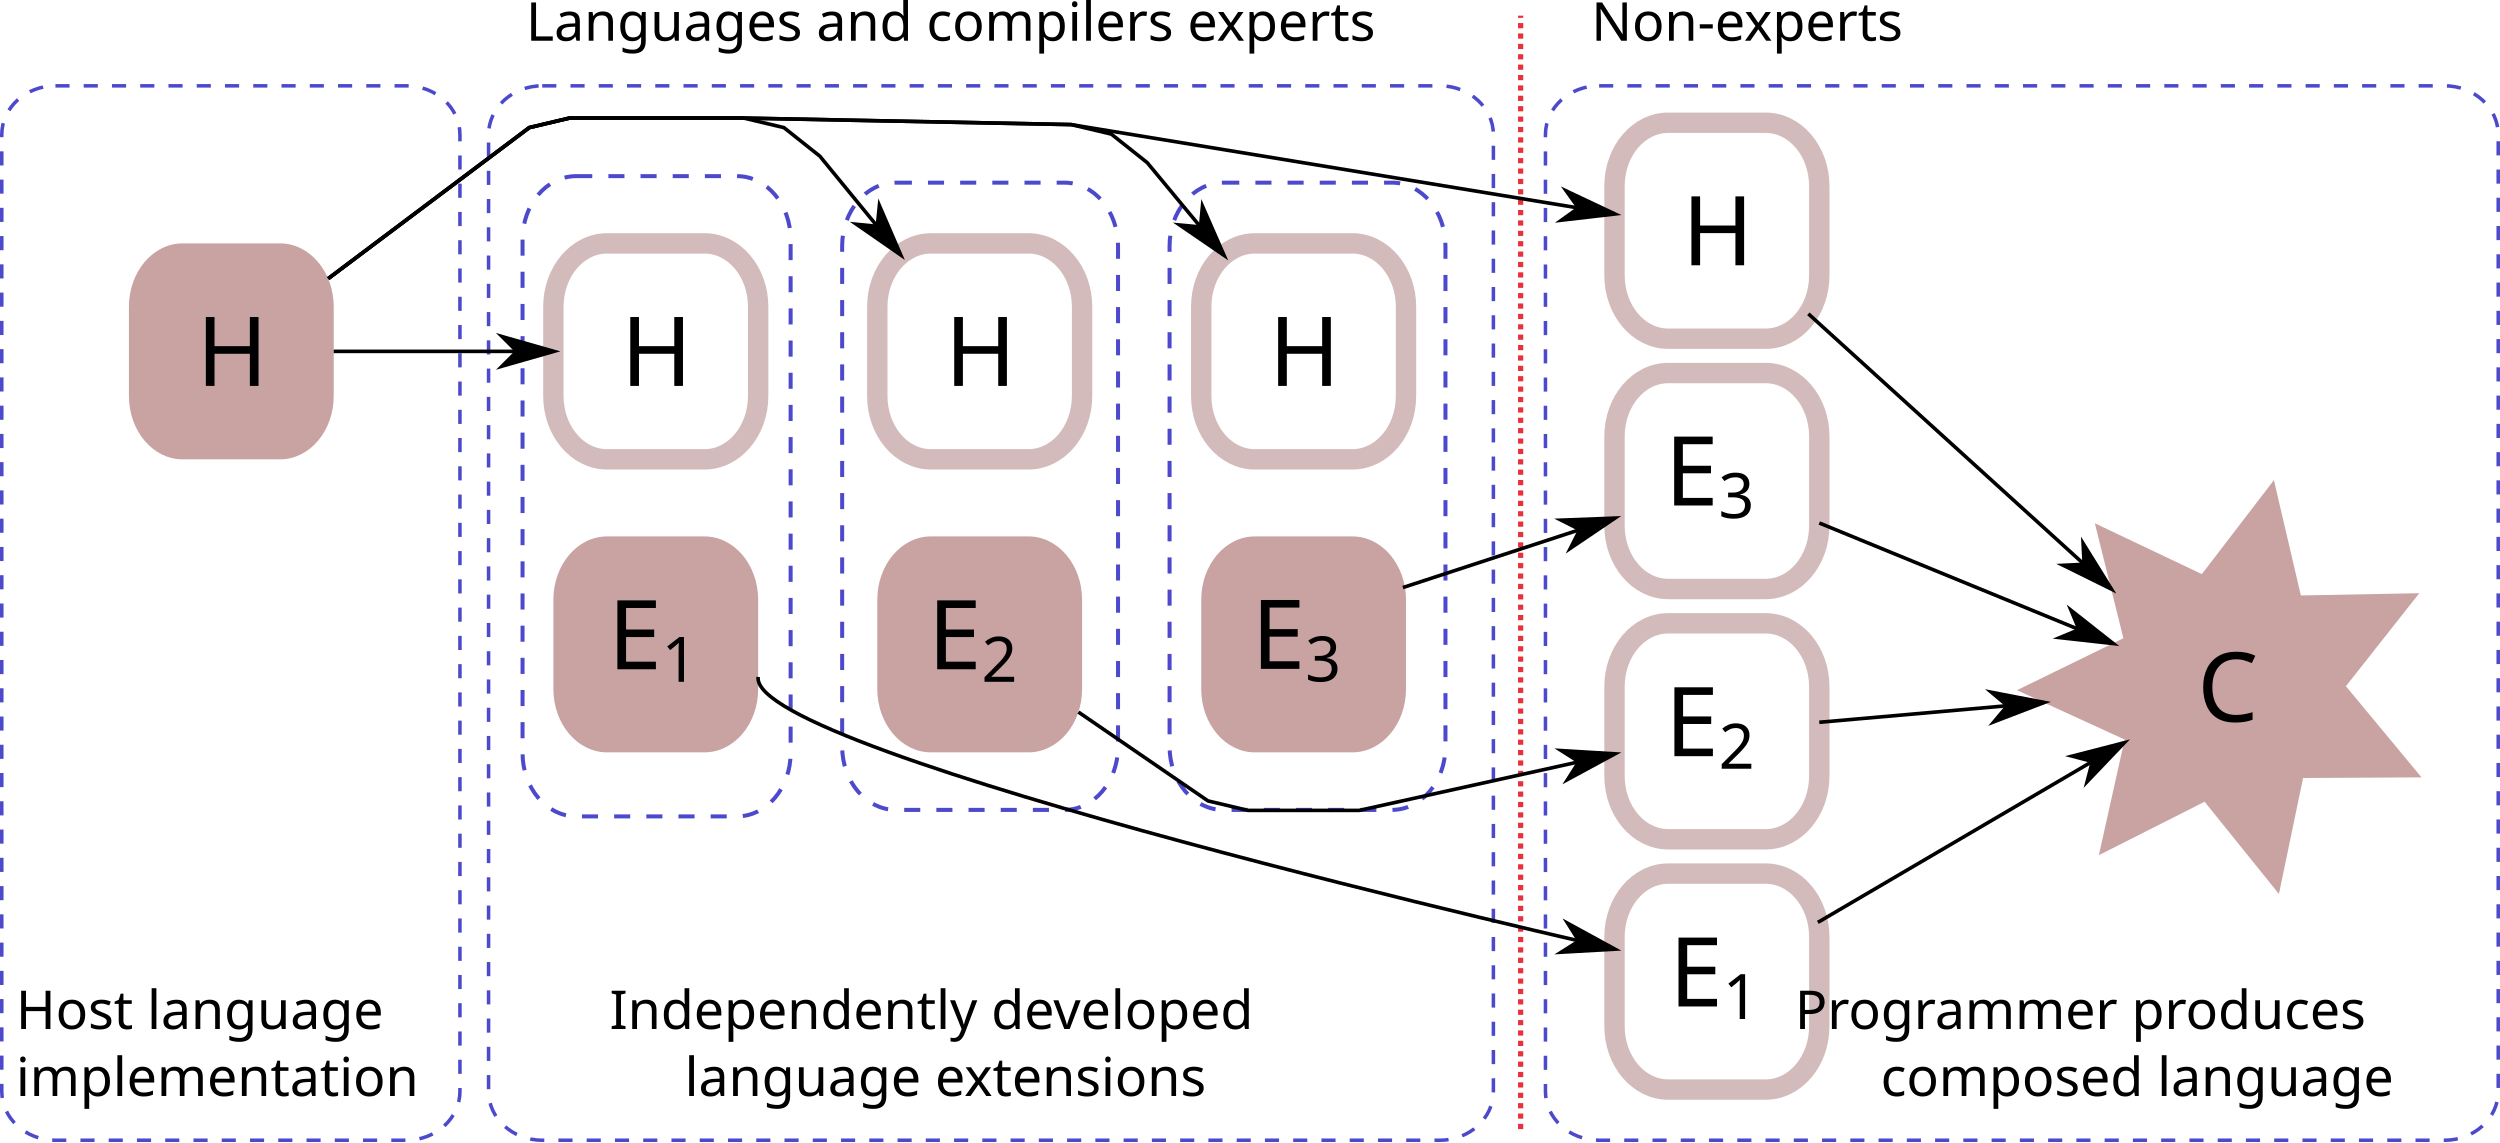
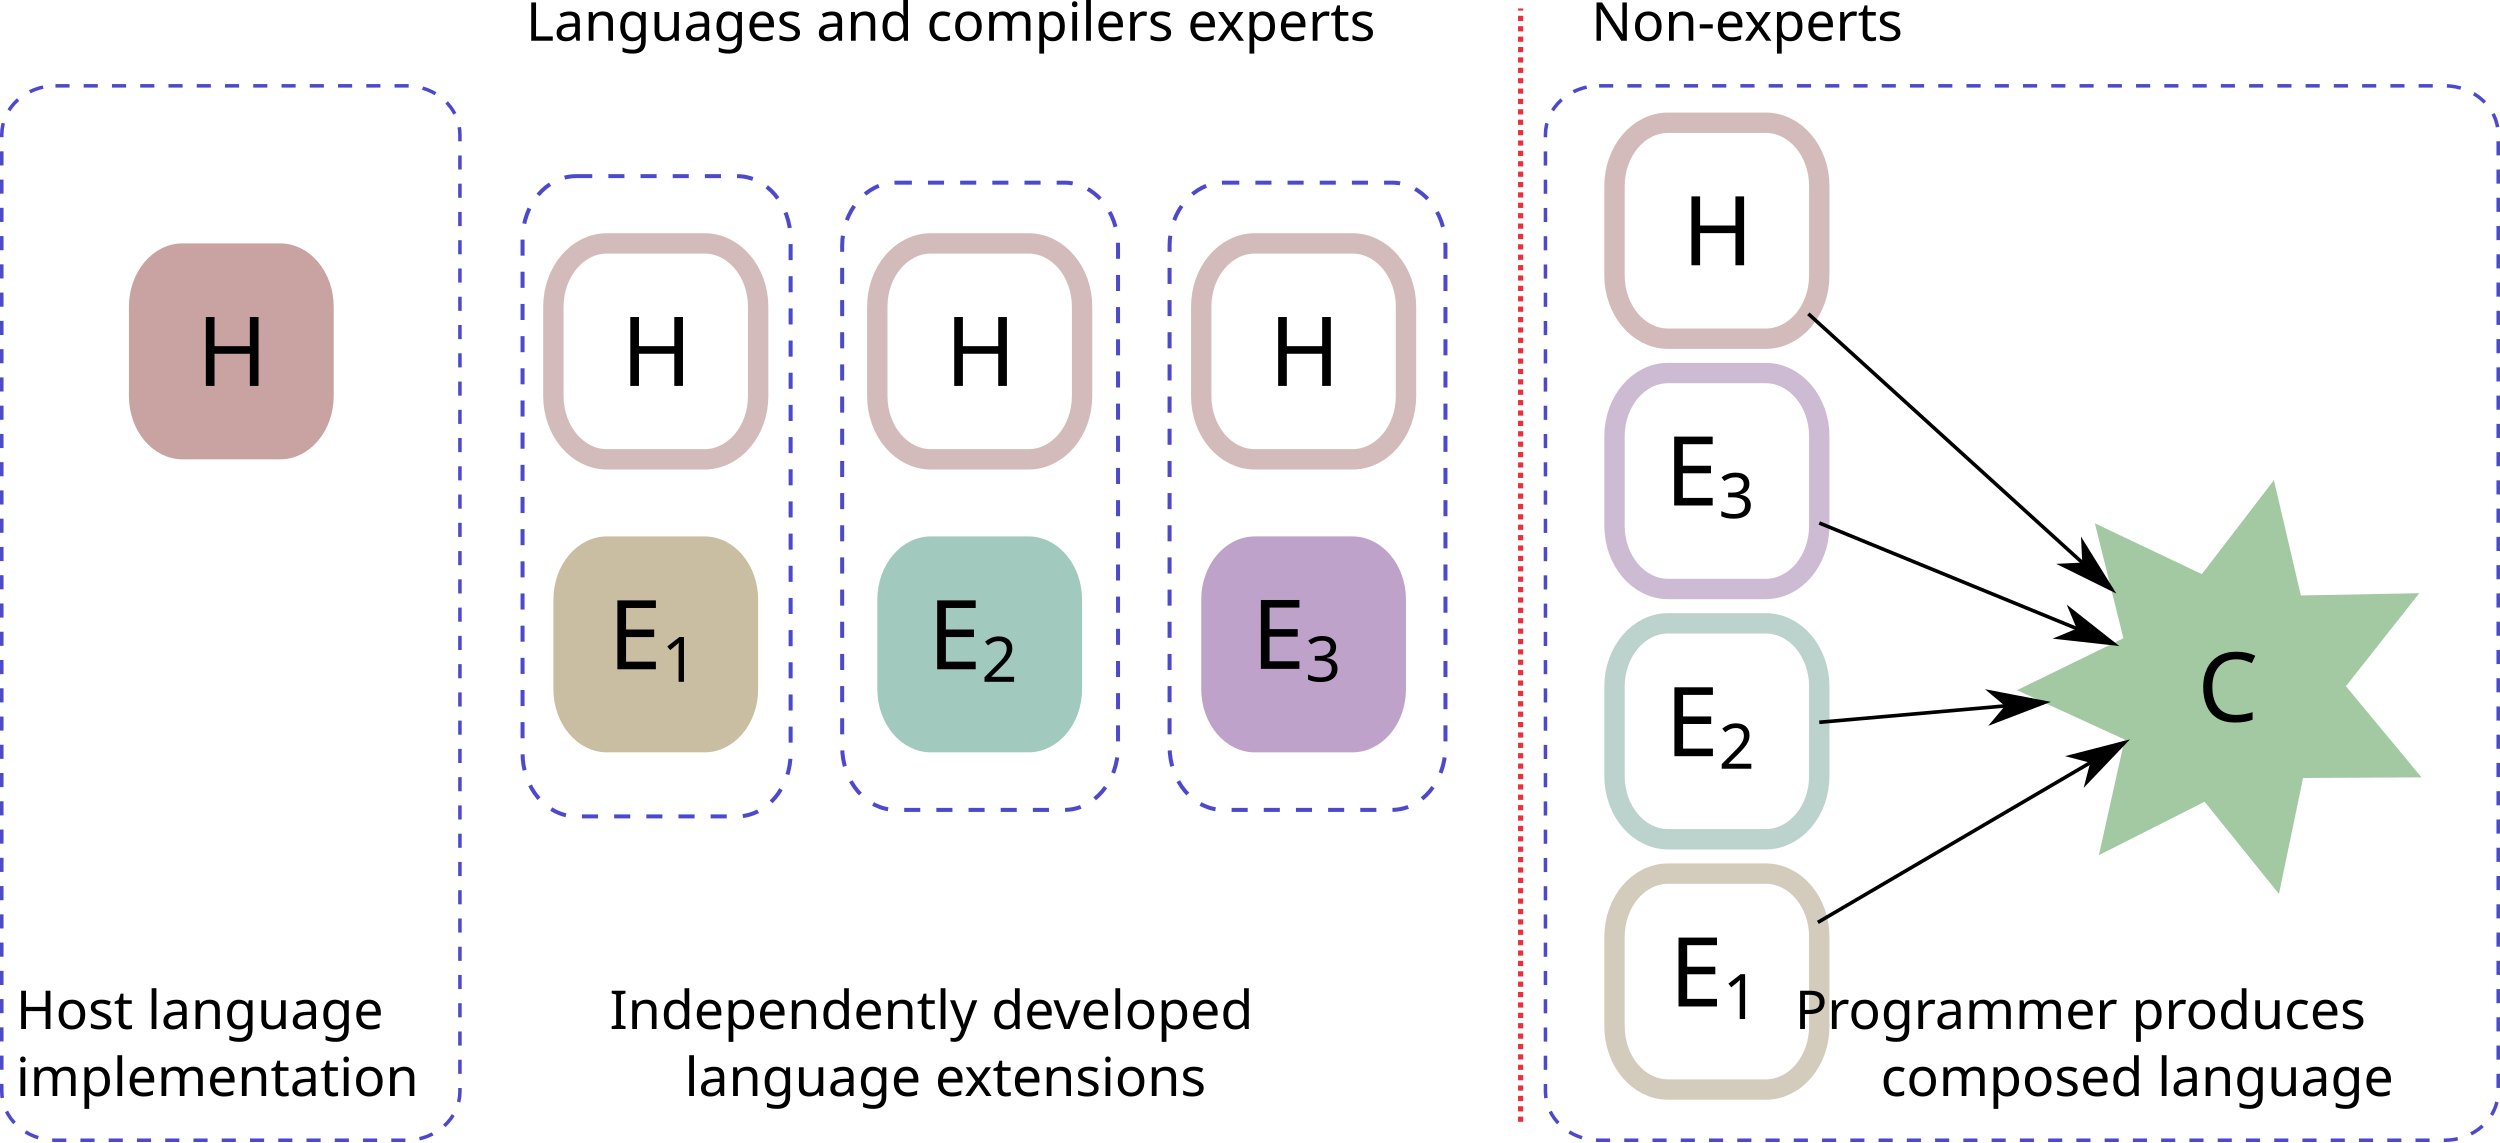
<svg xmlns="http://www.w3.org/2000/svg" width="688.969" height="314.735" id="svg3681" version="1.1">
  <defs id="defs3683">
    <marker orient="auto" refY="0" refX="0" id="Arrow1Lend" style="overflow:visible">
      <path id="path4132" d="M 0,0 5,-5 -12.5,0 5,5 0,0 z" style="fill-rule:evenodd;stroke:#000000;stroke-width:1pt;marker-start:none" transform="matrix(-0.8,0,0,-0.8,-10,0)" />
    </marker>
    <marker orient="auto" refY="0" refX="0" id="marker3557" style="overflow:visible">
      <path id="path3559" d="M 0,0 5,-5 -12.5,0 5,5 0,0 z" style="fill-rule:evenodd;stroke:#000000;stroke-width:1pt;marker-start:none" transform="matrix(-0.8,0,0,-0.8,-10,0)" />
    </marker>
    <marker orient="auto" refY="0" refX="0" id="marker3561" style="overflow:visible">
      <path id="path3563" d="M 0,0 5,-5 -12.5,0 5,5 0,0 z" style="fill-rule:evenodd;stroke:#000000;stroke-width:1pt;marker-start:none" transform="matrix(-0.8,0,0,-0.8,-10,0)" />
    </marker>
    <marker orient="auto" refY="0" refX="0" id="marker3565" style="overflow:visible">
      <path id="path3567" d="M 0,0 5,-5 -12.5,0 5,5 0,0 z" style="fill-rule:evenodd;stroke:#000000;stroke-width:1pt;marker-start:none" transform="matrix(-0.8,0,0,-0.8,-10,0)" />
    </marker>
    <marker orient="auto" refY="0" refX="0" id="marker3569" style="overflow:visible">
      <path id="path3571" d="M 0,0 5,-5 -12.5,0 5,5 0,0 z" style="fill-rule:evenodd;stroke:#000000;stroke-width:1pt;marker-start:none" transform="matrix(-0.8,0,0,-0.8,-10,0)" />
    </marker>
    <marker orient="auto" refY="0" refX="0" id="marker3573" style="overflow:visible">
      <path id="path3575" d="M 0,0 5,-5 -12.5,0 5,5 0,0 z" style="fill-rule:evenodd;stroke:#000000;stroke-width:1pt;marker-start:none" transform="matrix(-0.8,0,0,-0.8,-10,0)" />
    </marker>
    <marker orient="auto" refY="0" refX="0" id="marker3577" style="overflow:visible">
      <path id="path3579" d="M 0,0 5,-5 -12.5,0 5,5 0,0 z" style="fill-rule:evenodd;stroke:#000000;stroke-width:1pt;marker-start:none" transform="matrix(-0.8,0,0,-0.8,-10,0)" />
    </marker>
    <marker orient="auto" refY="0" refX="0" id="marker3581" style="overflow:visible">
      <path id="path3583" d="M 0,0 5,-5 -12.5,0 5,5 0,0 z" style="fill-rule:evenodd;stroke:#000000;stroke-width:1pt;marker-start:none" transform="matrix(-0.8,0,0,-0.8,-10,0)" />
    </marker>
    <marker orient="auto" refY="0" refX="0" id="marker3585" style="overflow:visible">
      <path id="path3587" d="M 0,0 5,-5 -12.5,0 5,5 0,0 z" style="fill-rule:evenodd;stroke:#000000;stroke-width:1pt;marker-start:none" transform="matrix(-0.8,0,0,-0.8,-10,0)" />
    </marker>
    <marker orient="auto" refY="0" refX="0" id="marker3589" style="overflow:visible">
      <path id="path3591" d="M 0,0 5,-5 -12.5,0 5,5 0,0 z" style="fill-rule:evenodd;stroke:#000000;stroke-width:1pt;marker-start:none" transform="matrix(-0.8,0,0,-0.8,-10,0)" />
    </marker>
    <marker orient="auto" refY="0" refX="0" id="marker3593" style="overflow:visible">
      <path id="path3595" d="M 0,0 5,-5 -12.5,0 5,5 0,0 z" style="fill-rule:evenodd;stroke:#000000;stroke-width:1pt;marker-start:none" transform="matrix(-0.8,0,0,-0.8,-10,0)" />
    </marker>
  </defs>
  <g id="layer1" transform="translate(-16,-660.6404)">
    <rect style="color:#000000;fill:none;stroke:#4c49cc;stroke-width:0.974;stroke-miterlimit:4;stroke-opacity:1;stroke-dasharray:3.894, 3.894;stroke-dashoffset:0;marker:none;visibility:visible;display:inline;overflow:visible;enable-background:accumulate" id="rect4954" width="262.569" height="290.592" x="441.908" y="684.287" rx="14.787" ry="13.471" />
    <rect style="fill:#c9a2a2;fill-opacity:1;stroke:none" id="rect3791" width="56.434" height="59.513" x="51.531" y="727.716" rx="14.784" ry="17.456" />
    <text xml:space="preserve" style="font-size:14.776px;font-style:normal;font-weight:normal;line-height:125%;letter-spacing:0px;word-spacing:0px;fill:#000000;fill-opacity:1;stroke:none;font-family:Sans" x="70.151" y="766.992" id="text3793">
      <tspan id="tspan3795" x="70.151" y="766.992" style="font-size:26.596px">H</tspan>
    </text>
-     <rect ry="17.456" rx="14.784" y="808.468" x="168.504" height="59.513" width="56.434" id="rect3799" style="fill:#c9a2a2;fill-opacity:1;stroke:none" />
+     <rect ry="17.456" rx="14.784" y="808.468" x="168.504" height="59.513" width="56.434" id="rect3799" style="fill:#c9bda2;fill-opacity:1;stroke:none" />
    <text id="text3801" y="845.083" x="183.567" style="font-size:14.776px;font-style:normal;font-weight:normal;line-height:125%;letter-spacing:0px;word-spacing:0px;fill:#000000;fill-opacity:1;stroke:none;font-family:Sans" xml:space="preserve">
      <tspan style="font-size:26.596px" y="845.083" x="183.567" id="tspan3803">E<tspan style="font-size:17.288px;baseline-shift:sub" id="tspan3805">1</tspan>
      </tspan>
    </text>
    <rect ry="17.456" rx="14.784" y="727.716" x="168.504" height="59.513" width="56.434" id="rect3852" style="fill:none;stroke:#d3bbbb;stroke-width:5.615;stroke-miterlimit:4;stroke-opacity:1;stroke-dasharray:none" />
    <text id="text3854" y="766.992" x="187.125" style="font-size:14.776px;font-style:normal;font-weight:normal;line-height:125%;letter-spacing:0px;word-spacing:0px;fill:#000000;fill-opacity:1;stroke:none;font-family:Sans" xml:space="preserve">
      <tspan style="font-size:26.596px" y="766.992" x="187.125" id="tspan3856">H</tspan>
    </text>
-     <rect style="fill:#c9a2a2;fill-opacity:1;stroke:none" id="rect3807" width="56.434" height="59.513" x="257.773" y="808.468" rx="14.784" ry="17.456" />
+     <rect style="fill:#a2c9bd;fill-opacity:1;stroke:none" id="rect3807" width="56.434" height="59.513" x="257.773" y="808.468" rx="14.784" ry="17.456" />
    <text xml:space="preserve" style="font-size:14.776px;font-style:normal;font-weight:normal;line-height:125%;letter-spacing:0px;word-spacing:0px;fill:#000000;fill-opacity:1;stroke:none;font-family:Sans" x="271.704" y="845.083" id="text3809">
      <tspan id="tspan3811" x="271.704" y="845.083" style="font-size:26.596px">E<tspan style="font-size:17.288px;baseline-shift:sub" id="tspan3823">2</tspan>
      </tspan>
    </text>
    <rect style="fill:none;stroke:#d3bbbb;stroke-width:5.615;stroke-miterlimit:4;stroke-opacity:1;stroke-dasharray:none" id="rect3876" width="56.434" height="59.513" x="257.773" y="727.716" rx="14.784" ry="17.456" />
    <text xml:space="preserve" style="font-size:14.776px;font-style:normal;font-weight:normal;line-height:125%;letter-spacing:0px;word-spacing:0px;fill:#000000;fill-opacity:1;stroke:none;font-family:Sans" x="276.394" y="766.992" id="text3878">
      <tspan id="tspan3880" x="276.394" y="766.992" style="font-size:26.596px">H</tspan>
    </text>
-     <rect ry="17.456" rx="14.784" y="808.468" x="347.042" height="59.513" width="56.434" id="rect3815" style="fill:#c9a2a2;fill-opacity:1;stroke:none" />
+     <rect ry="17.456" rx="14.784" y="808.468" x="347.042" height="59.513" width="56.434" id="rect3815" style="fill:#bea2c9;fill-opacity:1;stroke:none" />
    <text id="text3817" y="844.974" x="360.91" style="font-size:14.776px;font-style:normal;font-weight:normal;line-height:125%;letter-spacing:0px;word-spacing:0px;fill:#000000;fill-opacity:1;stroke:none;font-family:Sans" xml:space="preserve">
      <tspan style="font-size:26.596px" y="844.974" x="360.91" id="tspan3819">E<tspan style="font-size:17.288px;baseline-shift:sub" id="tspan3825">3</tspan>
      </tspan>
    </text>
    <rect ry="17.456" rx="14.784" y="727.716" x="347.042" height="59.513" width="56.434" id="rect3884" style="fill:none;stroke:#d3bbbb;stroke-width:5.615;stroke-miterlimit:4;stroke-opacity:1;stroke-dasharray:none" />
    <text id="text3886" y="766.992" x="365.663" style="font-size:14.776px;font-style:normal;font-weight:normal;line-height:125%;letter-spacing:0px;word-spacing:0px;fill:#000000;fill-opacity:1;stroke:none;font-family:Sans" xml:space="preserve">
      <tspan style="font-size:26.596px" y="766.992" x="365.663" id="tspan3888">H</tspan>
    </text>
    <rect style="fill:none;stroke:#d3bbbb;stroke-width:5.615;stroke-miterlimit:4;stroke-opacity:1;stroke-dasharray:none" id="rect3892" width="56.434" height="59.513" x="460.937" y="694.471" rx="14.784" ry="17.456" />
    <text xml:space="preserve" style="font-size:14.776px;font-style:normal;font-weight:normal;line-height:125%;letter-spacing:0px;word-spacing:0px;fill:#000000;fill-opacity:1;stroke:none;font-family:Sans" x="479.558" y="733.747" id="text3894">
      <tspan id="tspan3896" x="479.558" y="733.747" style="font-size:26.596px">H</tspan>
    </text>
-     <rect style="color:#000000;fill:none;stroke:#d3bbbb;stroke-width:5.615;stroke-linecap:butt;stroke-linejoin:miter;stroke-miterlimit:4;stroke-opacity:1;stroke-dasharray:none;stroke-dashoffset:0;marker:none;visibility:visible;display:inline;overflow:visible;enable-background:accumulate" id="rect3985" width="56.434" height="59.513" x="460.937" y="901.397" rx="14.784" ry="17.456" />
+     <rect style="color:#000000;fill:none;stroke:#d3cbbb;stroke-width:5.615;stroke-linecap:butt;stroke-linejoin:miter;stroke-miterlimit:4;stroke-opacity:1;stroke-dasharray:none;stroke-dashoffset:0;marker:none;visibility:visible;display:inline;overflow:visible;enable-background:accumulate" id="rect3985" width="56.434" height="59.513" x="460.937" y="901.397" rx="14.784" ry="17.456" />
    <text xml:space="preserve" style="font-size:14.776px;font-style:normal;font-weight:normal;line-height:125%;letter-spacing:0px;word-spacing:0px;fill:#000000;fill-opacity:1;stroke:none;font-family:Sans" x="476" y="938.013" id="text3987">
      <tspan id="tspan3989" x="476" y="938.013" style="font-size:26.596px">E<tspan id="tspan3991" style="font-size:17.288px;baseline-shift:sub">1</tspan>
      </tspan>
    </text>
-     <rect ry="17.456" rx="14.784" y="832.422" x="460.937" height="59.513" width="56.434" id="rect3995" style="color:#000000;fill:none;stroke:#d3bbbb;stroke-width:5.615;stroke-linecap:butt;stroke-linejoin:miter;stroke-miterlimit:4;stroke-opacity:1;stroke-dasharray:none;stroke-dashoffset:0;marker:none;visibility:visible;display:inline;overflow:visible;enable-background:accumulate" />
+     <rect ry="17.456" rx="14.784" y="832.422" x="460.937" height="59.513" width="56.434" id="rect3995" style="color:#000000;fill:none;stroke:#bbd3cc;stroke-width:5.615;stroke-linecap:butt;stroke-linejoin:miter;stroke-miterlimit:4;stroke-opacity:1;stroke-dasharray:none;stroke-dashoffset:0;marker:none;visibility:visible;display:inline;overflow:visible;enable-background:accumulate" />
    <text id="text3997" y="869.038" x="474.868" style="font-size:14.776px;font-style:normal;font-weight:normal;line-height:125%;letter-spacing:0px;word-spacing:0px;fill:#000000;fill-opacity:1;stroke:none;font-family:Sans" xml:space="preserve">
      <tspan style="font-size:26.596px" y="869.038" x="474.868" id="tspan3999">E<tspan id="tspan4001" style="font-size:17.288px;baseline-shift:sub">2</tspan>
      </tspan>
    </text>
-     <rect style="color:#000000;fill:none;stroke:#d3bbbb;stroke-width:5.615;stroke-linecap:butt;stroke-linejoin:miter;stroke-miterlimit:4;stroke-opacity:1;stroke-dasharray:none;stroke-dashoffset:0;marker:none;visibility:visible;display:inline;overflow:visible;enable-background:accumulate" id="rect4005" width="56.434" height="59.513" x="460.937" y="763.446" rx="14.784" ry="17.456" />
+     <rect style="color:#000000;fill:none;stroke:#cdbbd3;stroke-width:5.615;stroke-linecap:butt;stroke-linejoin:miter;stroke-miterlimit:4;stroke-opacity:1;stroke-dasharray:none;stroke-dashoffset:0;marker:none;visibility:visible;display:inline;overflow:visible;enable-background:accumulate" id="rect4005" width="56.434" height="59.513" x="460.937" y="763.446" rx="14.784" ry="17.456" />
    <text xml:space="preserve" style="font-size:14.776px;font-style:normal;font-weight:normal;line-height:125%;letter-spacing:0px;word-spacing:0px;fill:#000000;fill-opacity:1;stroke:none;font-family:Sans" x="474.805" y="799.952" id="text4007">
      <tspan id="tspan4009" x="474.805" y="799.952" style="font-size:26.596px">E<tspan id="tspan4011" style="font-size:17.288px;baseline-shift:sub">3</tspan>
      </tspan>
    </text>
-     <path style="color:#000000;fill:#c9a2a2;fill-opacity:1;stroke:none;stroke-width:15.2;marker:none;visibility:visible;display:inline;overflow:visible;enable-background:accumulate" id="path4103" d="m 1569.445,1282.196 19.216,-86.259 -80.34,-36.816 79.421,-38.758 -21.307,-85.766 79.82,37.929 53.77,-70.133 20.113,86.054 88.357,-1.688 -54.739,69.379 56.41,68.028 -88.372,0.46 -18.016,86.518 -55.459,-68.805 z" transform="matrix(0.3693891,0,0,0.3693891,14.6875,422.6819)" />
+     <path style="color:#000000;fill:#a2c9a2;fill-opacity:1;stroke:none;stroke-width:15.2;marker:none;visibility:visible;display:inline;overflow:visible;enable-background:accumulate" id="path4103" d="m 1569.445,1282.196 19.216,-86.259 -80.34,-36.816 79.421,-38.758 -21.307,-85.766 79.82,37.929 53.77,-70.133 20.113,86.054 88.357,-1.688 -54.739,69.379 56.41,68.028 -88.372,0.46 -18.016,86.518 -55.459,-68.805 z" transform="matrix(0.3693891,0,0,0.3693891,14.6875,422.6819)" />
    <text xml:space="preserve" style="font-size:14.776px;font-style:normal;font-weight:normal;line-height:125%;letter-spacing:0px;word-spacing:0px;fill:#000000;fill-opacity:1;stroke:none;font-family:Sans" x="621.548" y="859.498" id="text4105">
      <tspan id="tspan4107" x="621.548" y="859.498" style="font-size:26.596px;font-weight:normal;-inkscape-font-specification:Sans">C</tspan>
    </text>
-     <path style="fill:none;stroke:#000000;stroke-width:1.108;stroke-linecap:butt;stroke-linejoin:miter;stroke-miterlimit:4;stroke-opacity:1;stroke-dasharray:none;marker-end:url(#Arrow1Lend)" d="m 95.748,1418.113 116.973,0" id="path4118" />
-     <path style="fill:none;stroke:#000000;stroke-width:1.108;stroke-linecap:butt;stroke-linejoin:miter;stroke-miterlimit:4;stroke-opacity:1;stroke-dasharray:none;marker-end:url(#Arrow1Lend)" d="m 95.748,1418.113 206.242,0" id="path4120" />
-     <path style="fill:none;stroke:#000000;stroke-width:1.108;stroke-linecap:butt;stroke-linejoin:miter;stroke-miterlimit:4;stroke-opacity:1;stroke-dasharray:none;marker-end:url(#Arrow1Lend)" d="m 95.748,1418.113 295.511,0" id="path4122" />
-     <path style="fill:none;stroke:#000000;stroke-width:1.108;stroke-linecap:butt;stroke-linejoin:miter;stroke-miterlimit:4;stroke-opacity:1;stroke-dasharray:none;marker-end:url(#Arrow1Lend)" d="M 95.748,1418.113 505.154,1384.868" id="path4124" />
-     <path style="fill:none;stroke:#000000;stroke-width:1.108;stroke-linecap:butt;stroke-linejoin:miter;stroke-miterlimit:4;stroke-opacity:1;stroke-dasharray:none;marker-end:url(#Arrow1Lend)" d="m 212.721,1498.864 292.433,92.93" id="path4570" />
-     <path style="fill:none;stroke:#000000;stroke-width:1.108;stroke-linecap:butt;stroke-linejoin:miter;stroke-miterlimit:4;stroke-opacity:1;stroke-dasharray:none;marker-end:url(#Arrow1Lend)" d="m 301.99,1498.864 203.164,23.954" id="path4572" />
-     <path style="fill:none;stroke:#000000;stroke-width:1.108;stroke-linecap:butt;stroke-linejoin:miter;stroke-miterlimit:4;stroke-opacity:1;stroke-dasharray:none;marker-end:url(#Arrow1Lend)" d="m 391.26,1498.864 113.895,-45.021" id="path4574" />
-     <path style="fill:none;stroke:#000000;stroke-width:1.108;stroke-linecap:butt;stroke-linejoin:miter;stroke-miterlimit:4;stroke-opacity:1;stroke-dasharray:none;marker-end:url(#Arrow1Lend)" d="m 505.154,1384.868 138.44,125.752" id="path4758" />
-     <path style="fill:none;stroke:#000000;stroke-width:1.108;stroke-linecap:butt;stroke-linejoin:miter;stroke-miterlimit:4;stroke-opacity:1;stroke-dasharray:none;marker-end:url(#Arrow1Lend)" d="m 505.154,1453.843 138.44,56.776" id="path4760" />
-     <path style="fill:none;stroke:#000000;stroke-width:1.108;stroke-linecap:butt;stroke-linejoin:miter;stroke-miterlimit:4;stroke-opacity:1;stroke-dasharray:none;marker-end:url(#Arrow1Lend)" d="m 505.154,1522.819 138.44,-12.199" id="path4762" />
-     <path style="fill:none;stroke:#000000;stroke-width:1.108;stroke-linecap:butt;stroke-linejoin:miter;stroke-miterlimit:4;stroke-opacity:1;stroke-dasharray:none;marker-end:url(#Arrow1Lend)" d="m 505.154,1591.794 138.44,-81.174" id="path4764" />
+     <path style="fill:none;stroke:#000000;stroke-width:1.108;stroke-linecap:butt;stroke-linejoin:miter;stroke-miterlimit:4;stroke-dasharray:none;stroke-opacity:1;marker-end:url(#Arrow1Lend)" d="m 95.748,1418.113 116.973,0" id="path4118" />
+     <path style="fill:none;stroke:#000000;stroke-width:1.108;stroke-linecap:butt;stroke-linejoin:miter;stroke-miterlimit:4;stroke-dasharray:none;stroke-opacity:1;marker-end:url(#Arrow1Lend)" d="m 95.748,1418.113 206.242,0" id="path4120" />
+     <path style="fill:none;stroke:#000000;stroke-width:1.108;stroke-linecap:butt;stroke-linejoin:miter;stroke-miterlimit:4;stroke-dasharray:none;stroke-opacity:1;marker-end:url(#Arrow1Lend)" d="m 95.748,1418.113 295.511,0" id="path4122" />
+     <path style="fill:none;stroke:#000000;stroke-width:1.108;stroke-linecap:butt;stroke-linejoin:miter;stroke-miterlimit:4;stroke-dasharray:none;stroke-opacity:1;marker-end:url(#Arrow1Lend)" d="M 95.748,1418.113 505.154,1384.868" id="path4124" />
+     <path style="fill:none;stroke:#000000;stroke-width:1.108;stroke-linecap:butt;stroke-linejoin:miter;stroke-miterlimit:4;stroke-dasharray:none;stroke-opacity:1;marker-end:url(#Arrow1Lend)" d="m 212.721,1498.864 292.433,92.93" id="path4570" />
+     <path style="fill:none;stroke:#000000;stroke-width:1.108;stroke-linecap:butt;stroke-linejoin:miter;stroke-miterlimit:4;stroke-dasharray:none;stroke-opacity:1;marker-end:url(#Arrow1Lend)" d="m 301.99,1498.864 203.164,23.954" id="path4572" />
+     <path style="fill:none;stroke:#000000;stroke-width:1.108;stroke-linecap:butt;stroke-linejoin:miter;stroke-miterlimit:4;stroke-dasharray:none;stroke-opacity:1;marker-end:url(#Arrow1Lend)" d="m 391.26,1498.864 113.895,-45.021" id="path4574" />
+     <path style="fill:none;stroke:#000000;stroke-width:1.108;stroke-linecap:butt;stroke-linejoin:miter;stroke-miterlimit:4;stroke-dasharray:none;stroke-opacity:1;marker-end:url(#Arrow1Lend)" d="m 505.154,1384.868 138.44,125.752" id="path4758" />
+     <path style="fill:none;stroke:#000000;stroke-width:1.108;stroke-linecap:butt;stroke-linejoin:miter;stroke-miterlimit:4;stroke-dasharray:none;stroke-opacity:1;marker-end:url(#Arrow1Lend)" d="m 505.154,1453.843 138.44,56.776" id="path4760" />
+     <path style="fill:none;stroke:#000000;stroke-width:1.108;stroke-linecap:butt;stroke-linejoin:miter;stroke-miterlimit:4;stroke-dasharray:none;stroke-opacity:1;marker-end:url(#Arrow1Lend)" d="m 505.154,1522.819 138.44,-12.199" id="path4762" />
+     <path style="fill:none;stroke:#000000;stroke-width:1.108;stroke-linecap:butt;stroke-linejoin:miter;stroke-miterlimit:4;stroke-dasharray:none;stroke-opacity:1;marker-end:url(#Arrow1Lend)" d="m 505.154,1591.794 138.44,-81.174" id="path4764" />
    <rect style="color:#000000;fill:none;stroke:#4c49cc;stroke-width:0.974;stroke-miterlimit:4;stroke-opacity:1;stroke-dasharray:3.894, 3.894;stroke-dashoffset:0;marker:none;visibility:visible;display:inline;overflow:visible;enable-background:accumulate" id="rect4948" width="126.263" height="290.592" x="16.489" y="684.287" rx="14.787" ry="13.471" />
-     <rect ry="13.471" rx="14.787" y="684.287" x="150.643" height="290.592" width="276.917" id="rect4952" style="color:#000000;fill:none;stroke:#4c49cc;stroke-width:0.974;stroke-miterlimit:4;stroke-opacity:1;stroke-dasharray:3.894, 3.894;stroke-dashoffset:0;marker:none;visibility:visible;display:inline;overflow:visible;enable-background:accumulate" />
    <rect style="color:#000000;fill:none;stroke:#4c49cc;stroke-width:1.108;stroke-miterlimit:4;stroke-opacity:1;stroke-dasharray:4.433, 4.433;stroke-dashoffset:0;marker:none;visibility:visible;display:inline;overflow:visible;enable-background:accumulate" id="rect4956" width="73.878" height="176.446" x="160.008" y="709.182" rx="14.784" ry="17.456" />
    <rect ry="17.456" rx="14.784" y="710.976" x="248.088" height="172.86" width="76.03" id="rect4958" style="color:#000000;fill:none;stroke:#4c49cc;stroke-width:1.108;stroke-miterlimit:4;stroke-opacity:1;stroke-dasharray:4.433, 4.433;stroke-dashoffset:0;marker:none;visibility:visible;display:inline;overflow:visible;enable-background:accumulate" />
    <rect style="color:#000000;fill:none;stroke:#4c49cc;stroke-width:1.108;stroke-miterlimit:4;stroke-opacity:1;stroke-dasharray:4.433, 4.433;stroke-dashoffset:0;marker:none;visibility:visible;display:inline;overflow:visible;enable-background:accumulate" id="rect4964" width="76.03" height="172.86" x="338.319" y="710.976" rx="14.784" ry="17.456" />
    <text xml:space="preserve" style="font-size:14.776px;font-style:normal;font-weight:normal;text-align:start;line-height:125%;letter-spacing:0px;word-spacing:0px;text-anchor:start;fill:#000000;fill-opacity:1;stroke:none;font-family:Sans" x="20.394" y="944.212" id="text4966">
      <tspan id="tspan4968" x="20.394" y="944.212">Host language</tspan>
      <tspan x="20.394" y="962.682" id="tspan4970">implementation</tspan>
    </text>
    <text xml:space="preserve" style="font-size:14.776px;font-style:normal;font-weight:normal;text-align:center;line-height:125%;letter-spacing:0px;word-spacing:0px;text-anchor:middle;fill:#000000;fill-opacity:1;stroke:none;font-family:Sans" x="286.137" y="944.212" id="text4972">
      <tspan id="tspan4974" x="286.137" y="944.212">Independently developed</tspan>
      <tspan x="286.137" y="962.682" id="tspan4976">language extensions</tspan>
    </text>
    <text xml:space="preserve" style="font-size:14.776px;font-style:normal;font-weight:normal;text-align:end;line-height:125%;letter-spacing:0px;word-spacing:0px;text-anchor:end;fill:#000000;fill-opacity:1;stroke:none;font-family:Sans" x="694.883" y="944.212" id="text4978">
      <tspan x="694.883" y="944.212" id="tspan4982">Programmer produces</tspan>
      <tspan x="694.883" y="962.682" id="tspan4986">composed language</tspan>
    </text>
    <text xml:space="preserve" style="font-size:14.776px;font-style:normal;font-weight:normal;line-height:125%;letter-spacing:0px;word-spacing:0px;fill:#000000;fill-opacity:1;stroke:none;font-family:Sans" x="160.96" y="671.866" id="text5000">
      <tspan id="tspan5002" x="160.96" y="671.866">Languages and compilers experts</tspan>
    </text>
    <text xml:space="preserve" style="font-size:14.776px;font-style:normal;font-weight:normal;line-height:125%;letter-spacing:0px;word-spacing:0px;fill:#000000;fill-opacity:1;stroke:none;font-family:Sans" x="454.542" y="671.866" id="text5004">
      <tspan id="tspan5006" x="454.542" y="671.866">Non-experts</tspan>
    </text>
-     <path style="fill:none;stroke:#e7313b;stroke-width:1.431;stroke-linecap:butt;stroke-linejoin:miter;stroke-miterlimit:4;stroke-opacity:1;stroke-dasharray:1.431, 1.431;stroke-dashoffset:0" d="m 435.067,971.801 c 0.007,-0.659 -2.6e-4,-303.103 -2.6e-4,-306.834" id="path4998" />
-     <path style="fill:none;stroke:#000000;stroke-width:1px;stroke-linecap:butt;stroke-linejoin:miter;stroke-opacity:1;marker-end:url(#marker3593)" d="m 91.965,96.832 60.539,-3.2e-5" id="path4838" transform="translate(16,660.6404)" />
-     <path style="fill:none;stroke:#000000;stroke-width:1px;stroke-linecap:butt;stroke-linejoin:miter;stroke-opacity:1;marker-end:url(#marker3593)" d="m 90.443,76.785 55.42,-41.62 11.057,-2.623 48.054,0 11.057,2.623 9.906,7.873 22.209,27.119" id="path4840" transform="translate(16,660.6404)" />
-     <path style="fill:none;stroke:#000000;stroke-width:1px;stroke-linecap:butt;stroke-linejoin:miter;stroke-opacity:1;marker-end:url(#marker3593)" d="m 90.443,76.785 55.42,-41.62 11.057,-2.623 48.054,0 90.231,1.793 11.057,2.623 9.906,7.873 21.092,25.453" id="path4842" transform="translate(16,660.6404)" />
-     <path style="fill:none;stroke:#000000;stroke-width:1px;stroke-linecap:butt;stroke-linejoin:miter;stroke-opacity:1;marker-end:url(#marker3593)" d="m 90.443,76.785 55.42,-41.62 11.057,-2.623 48.054,0 90.231,1.793 149.732,24.614" id="path4850" transform="translate(16,660.6404)" />
-     <path style="fill:none;stroke:#000000;stroke-width:1px;stroke-linecap:butt;stroke-linejoin:miter;stroke-opacity:1;marker-end:url(#marker3593)" d="m 386.62,161.918 58.318,-19.094" id="path4852" transform="translate(16,660.6404)" />
-     <path style="fill:none;stroke:#000000;stroke-width:1px;stroke-linecap:butt;stroke-linejoin:miter;stroke-opacity:1;marker-end:url(#marker3593)" d="m 208.939,186.55 c -2.817,21.127 235.999,74.996 235.999,74.996" id="path4856" transform="translate(16,660.6404)" />
+     <path style="fill:none;stroke:#e7313b;stroke-width:1.431;stroke-linecap:butt;stroke-linejoin:miter;stroke-miterlimit:4;stroke-dasharray:1.431, 1.431;stroke-dashoffset:0;stroke-opacity:1" d="m 435.067,969.801 c 0.007,-0.659 -2.6e-4,-303.103 -2.6e-4,-306.834" id="path4998" />
    <path style="fill:none;stroke:#000000;stroke-width:1px;stroke-linecap:butt;stroke-linejoin:miter;stroke-opacity:1;marker-end:url(#marker3593)" d="m 498.356,86.479 83.443,75.795" id="path4858" transform="translate(16,660.6404)" />
    <path style="fill:none;stroke:#000000;stroke-width:1px;stroke-linecap:butt;stroke-linejoin:miter;stroke-opacity:1;marker-end:url(#marker3593)" d="m 501.372,144.135 80.898,33.178" id="path4860" transform="translate(16,660.6404)" />
    <path style="fill:none;stroke:#000000;stroke-width:1px;stroke-linecap:butt;stroke-linejoin:miter;stroke-opacity:1;marker-end:url(#marker3593)" d="m 501.372,199.051 61.873,-5.452" id="path4862" transform="translate(16,660.6404)" />
    <path style="fill:none;stroke:#000000;stroke-width:1px;stroke-linecap:butt;stroke-linejoin:miter;stroke-opacity:1;marker-end:url(#marker3593)" d="m 500.982,254.197 84.33,-49.447" id="path4864" transform="translate(16,660.6404)" />
-     <path style="fill:none;stroke:#000000;stroke-width:1px;stroke-linecap:butt;stroke-linejoin:miter;stroke-opacity:1;marker-end:url(#marker3593)" d="m 297.203,196.243 35.694,24.474 11.057,2.623 30.61,0 70.372,-15.562" id="path4868" transform="translate(16,660.6404)" />
  </g>
</svg>
